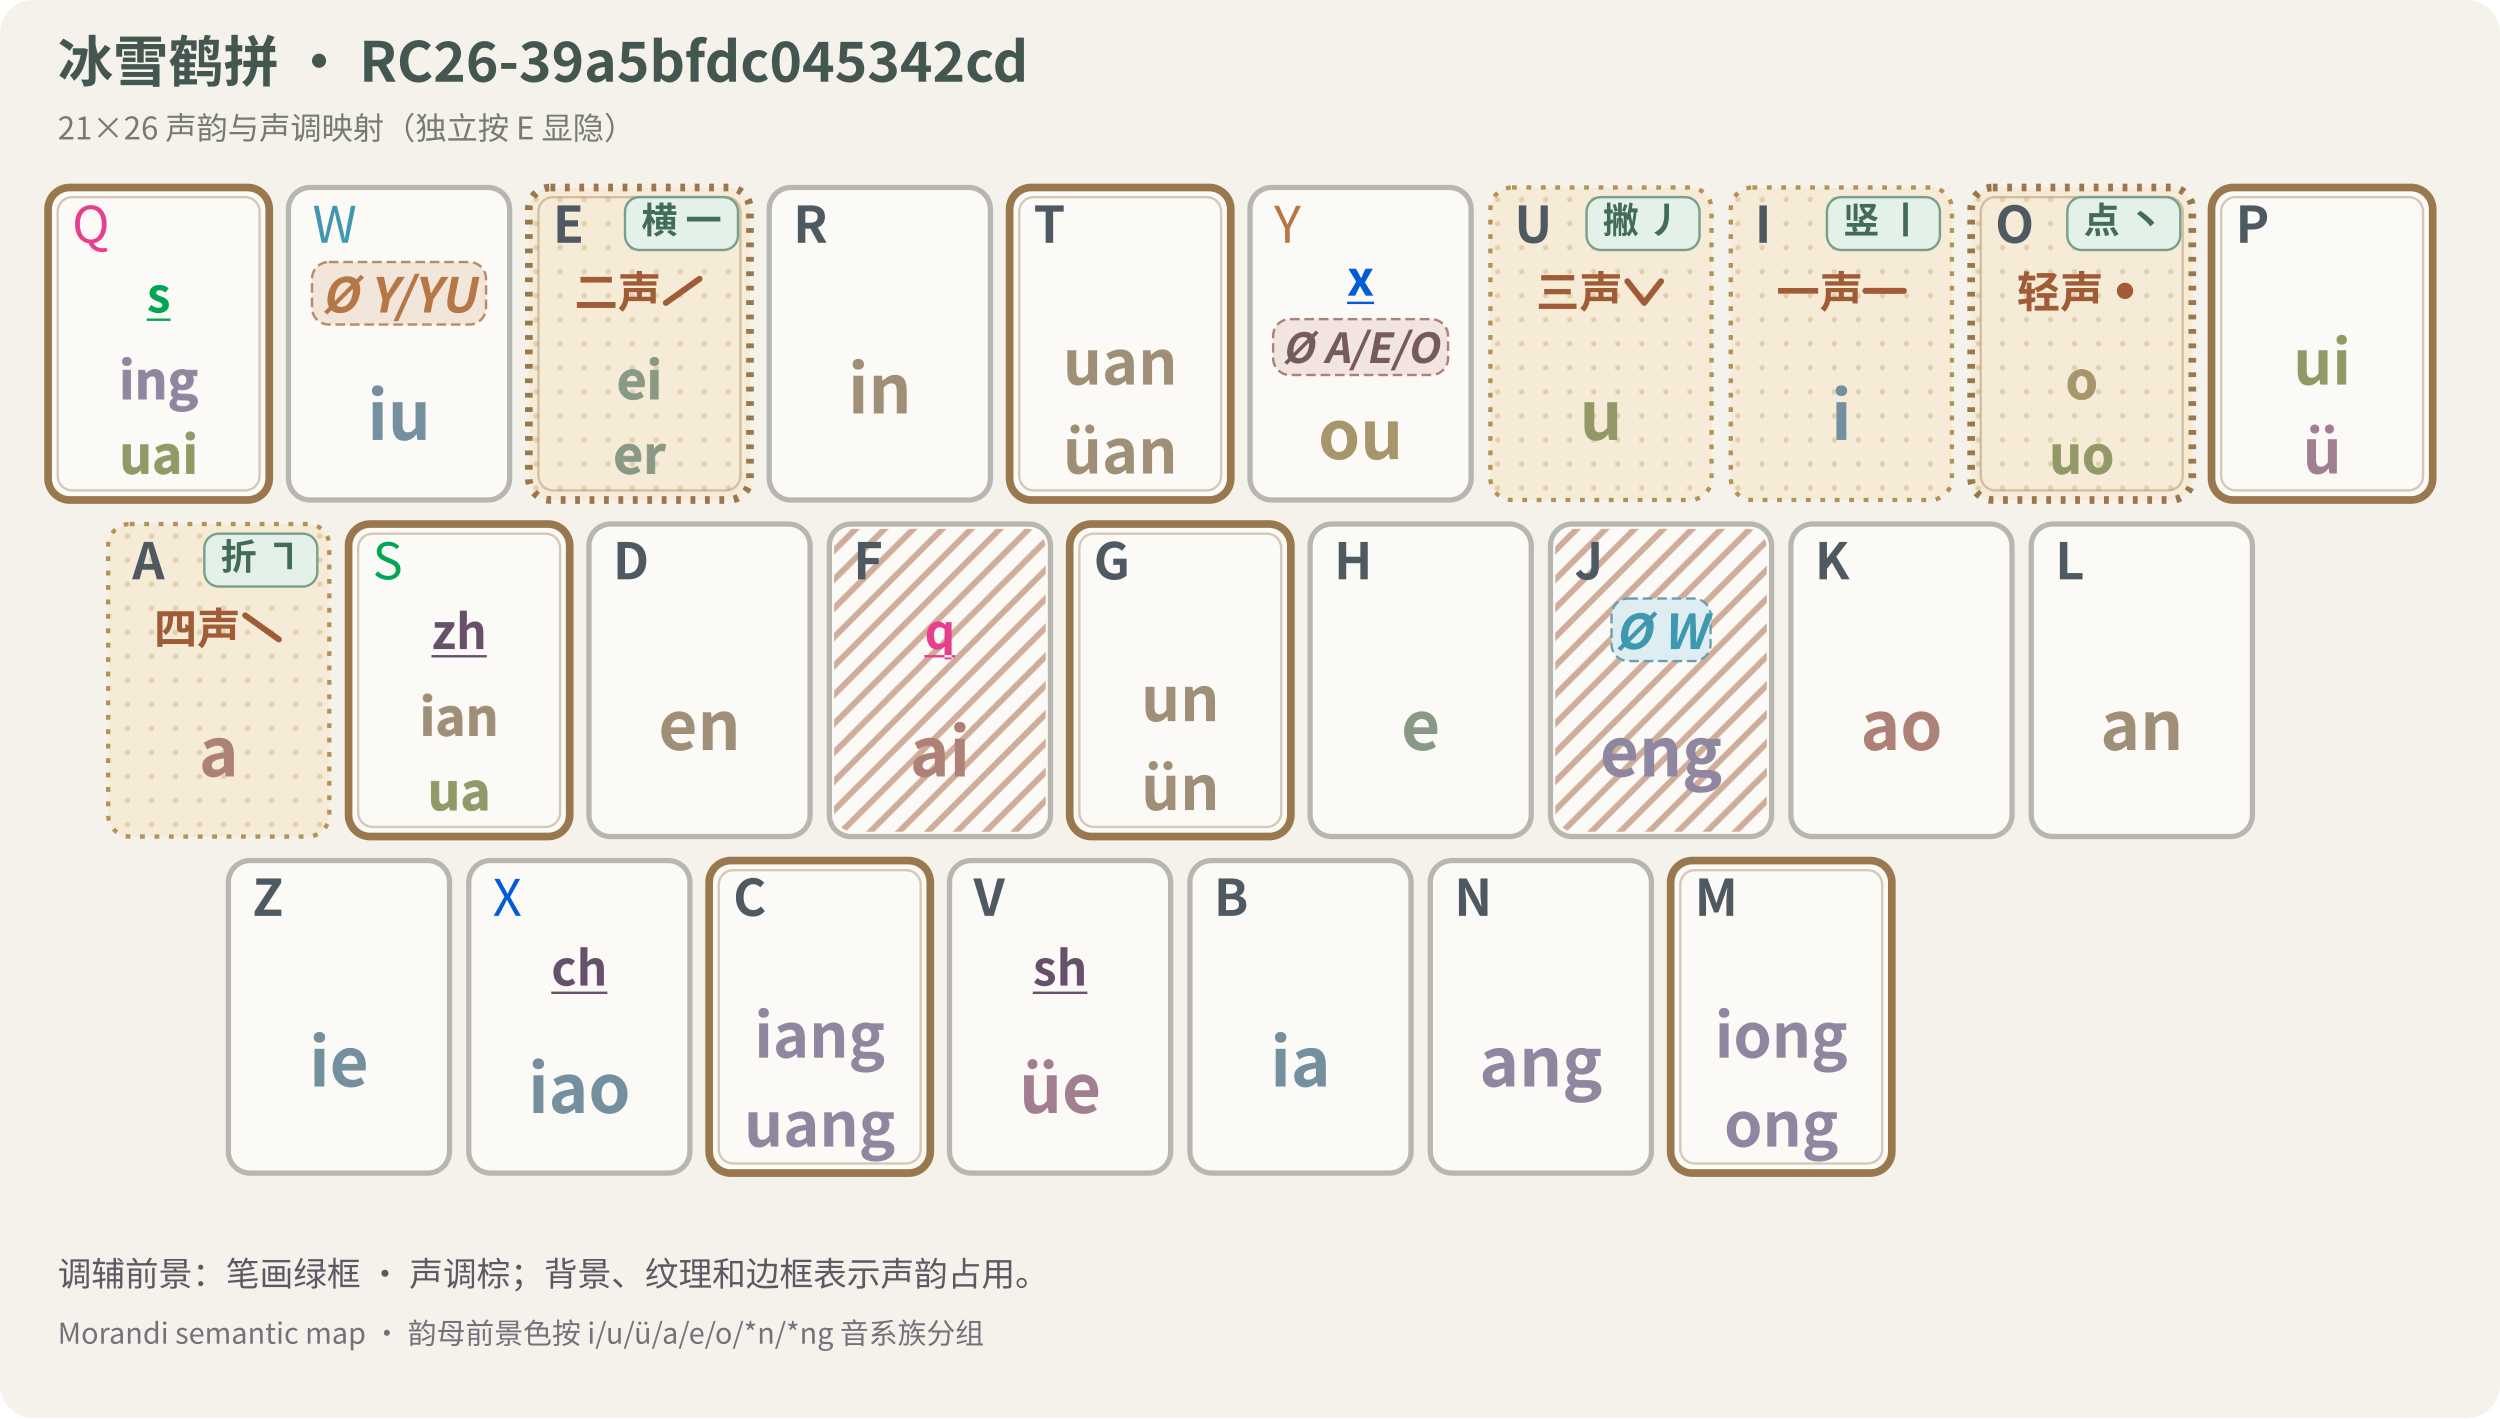
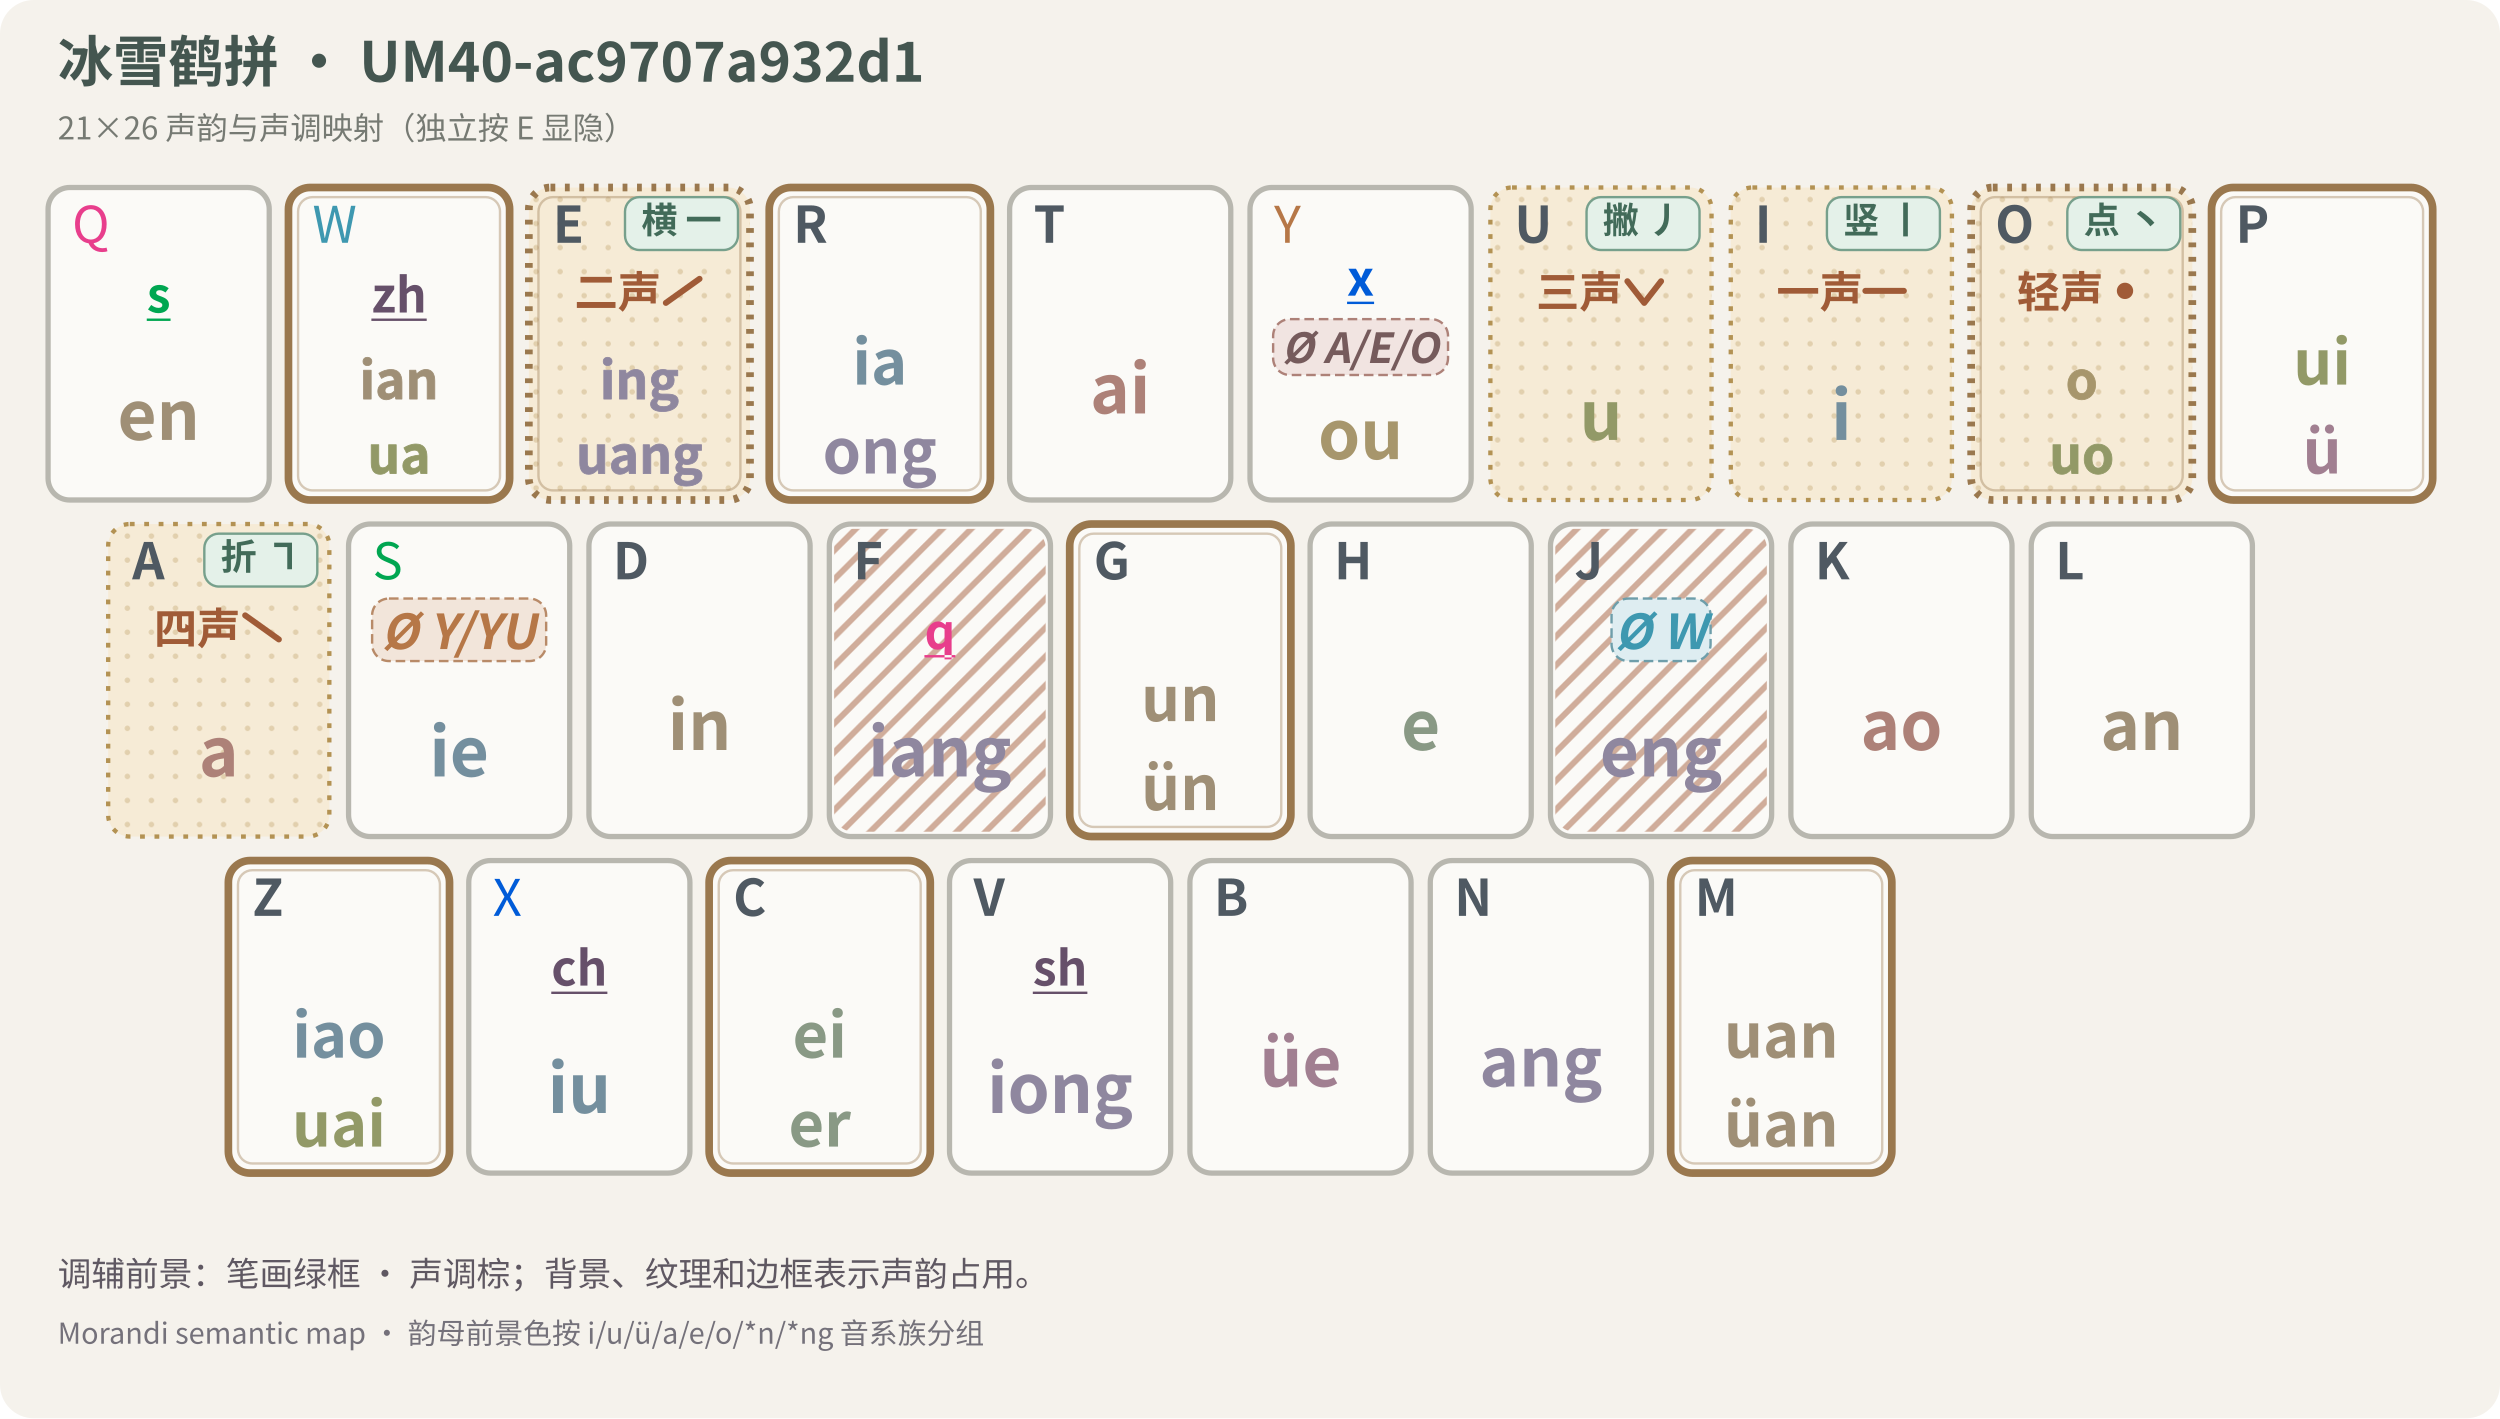
<svg xmlns="http://www.w3.org/2000/svg" class="keysvg nf4-keysvg" viewBox="0 0 1040 590" role="img" aria-labelledby="title desc">
  <defs>
    <pattern id="nf4-both" width="12" height="12" patternUnits="userSpaceOnUse">
      <rect width="12" height="12" fill="#fbfaf7" />
    </pattern>
    <pattern id="nf4-ionly" width="9" height="9" patternUnits="userSpaceOnUse">
      <rect width="9" height="9" fill="#e3eef4" />
      <path d="M2 0V9M7 0V9" stroke="#7399ad" stroke-opacity=".18" />
    </pattern>
    <pattern id="nf4-ronly" width="10" height="10" patternUnits="userSpaceOnUse">
      <rect width="10" height="10" fill="#f6ebd6" />
      <circle cx="3" cy="3" r="1.15" fill="#b39253" fill-opacity=".3" />
    </pattern>
    <pattern id="nf4-none" width="10" height="10" patternUnits="userSpaceOnUse">
      <rect width="10" height="10" fill="#eeece8" />
      <path d="M0 10L10 0" stroke="#aaa6a4" stroke-opacity=".14" />
    </pattern>
    <pattern id="nf4-multi" width="9" height="9" patternUnits="userSpaceOnUse">
      <rect width="9" height="9" fill="#f8efe2" />
      <path d="M-2 2L2-2M0 9L9 0M7 11L11 7" stroke="#9a784e" stroke-width="1.6" stroke-opacity=".27" />
    </pattern>
    <pattern id="nf4-anchor" width="12" height="12" patternUnits="userSpaceOnUse">
      <path d="M-3 3L3-3M0 12L12 0M9 15L15 9" stroke="#a05b37" stroke-width="2.5" stroke-opacity=".48" />
    </pattern>
  </defs>
  <rect width="1040" height="590" rx="14" fill="#f5f2ec" />
-   <text x="24" y="34" font-family="Microsoft YaHei UI, Noto Sans CJK SC, sans-serif" font-size="23" fill="#445650" text-anchor="start" font-weight="760">冰雪鹤拼 · RC26-39a5bfdc045342cd</text>
+   <text x="24" y="34" font-family="Microsoft YaHei UI, Noto Sans CJK SC, sans-serif" font-size="23" fill="#445650" text-anchor="start" font-weight="760">冰雪鹤拼 · UM40-ac9707a932d1</text>
  <text x="24" y="58" font-family="Microsoft YaHei UI, Noto Sans CJK SC, sans-serif" font-size="13" fill="#767a73" text-anchor="start" font-weight="500">21×26 声韵与声调映射（独立按 E 显隐）</text>
-   <g data-key="Q" data-role="sound" data-multi="true">
+   <g data-key="Q" data-role="sound">
    <clipPath id="snow_shenyun_tone-clip-0-0">
      <rect x="23" y="81" width="86" height="124" rx="7" />
    </clipPath>
-     <rect x="20" y="78" width="92" height="130" rx="9" fill="#fbfaf7" stroke="#9a784e" stroke-width="3.2" />
-     <rect x="24" y="82" width="84" height="122" rx="6" fill="none" stroke="#9a784e" stroke-opacity=".38" />
+     <rect x="20" y="78" width="92" height="130" rx="9" fill="#fbfaf7" stroke="#b8b7af" stroke-width="2.2" />
    <g clip-path="url(#snow_shenyun_tone-clip-0-0)">
      <text x="30" y="101" font-family="Microsoft YaHei UI, Noto Sans CJK SC, sans-serif" font-size="21" fill="#e83e8c" text-anchor="start" font-weight="500" data-key-label="true">Q</text>
      <text x="66" y="130" text-anchor="middle" font-family="Microsoft YaHei UI, Noto Sans CJK SC, sans-serif" font-size="20" font-weight="700" text-decoration="underline" fill="#00a651">s</text>
-       <text x="66" y="166" font-family="Microsoft YaHei UI, Noto Sans CJK SC, sans-serif" font-size="21.39" fill="#8f879f" text-anchor="middle" font-weight="800" data-final="ing" paint-order="stroke" stroke="#8f879f" stroke-width="0.35" stroke-linejoin="round">ing</text>
-       <text x="66" y="197" font-family="Microsoft YaHei UI, Noto Sans CJK SC, sans-serif" font-size="21.39" fill="#929967" text-anchor="middle" font-weight="800" data-final="uai" paint-order="stroke" stroke="#929967" stroke-width="0.35" stroke-linejoin="round">uai</text>
-     </g>
-   </g>
-   <g data-key="W" data-role="sound">
+       <text x="66" y="183" font-family="Microsoft YaHei UI, Noto Sans CJK SC, sans-serif" font-size="28" fill="#9f8f76" text-anchor="middle" font-weight="600" data-final="en">en</text>
+     </g>
+   </g>
+   <g data-key="W" data-role="sound" data-multi="true">
    <clipPath id="snow_shenyun_tone-clip-0-1">
      <rect x="123" y="81" width="86" height="124" rx="7" />
    </clipPath>
-     <rect x="120" y="78" width="92" height="130" rx="9" fill="#fbfaf7" stroke="#b8b7af" stroke-width="2.2" />
+     <rect x="120" y="78" width="92" height="130" rx="9" fill="#fbfaf7" stroke="#9a784e" stroke-width="3.2" />
+     <rect x="124" y="82" width="84" height="122" rx="6" fill="none" stroke="#9a784e" stroke-opacity=".38" />
    <g clip-path="url(#snow_shenyun_tone-clip-0-1)">
      <text x="130" y="101" font-family="Microsoft YaHei UI, Noto Sans CJK SC, sans-serif" font-size="21" fill="#3e98b0" text-anchor="start" font-weight="500" data-key-label="true">W</text>
-       <rect x="129.8" y="109" width="72.4" height="26" rx="7" fill="#f2e5da" stroke="#b88a68" stroke-dasharray="4 2" />
-       <text x="166" y="130" text-anchor="middle" font-family="Microsoft YaHei UI, Noto Sans CJK SC, sans-serif" font-size="20" font-weight="700" font-style="italic" fill="#b67747">Ø Y/YU</text>
-       <text x="166" y="183" font-family="Microsoft YaHei UI, Noto Sans CJK SC, sans-serif" font-size="28" fill="#748f9e" text-anchor="middle" font-weight="600" data-final="iu">iu</text>
+       <text x="166" y="130" text-anchor="middle" font-family="Microsoft YaHei UI, Noto Sans CJK SC, sans-serif" font-size="20" font-weight="700" text-decoration="underline" fill="#66506a">zh</text>
+       <text x="166" y="166" font-family="Microsoft YaHei UI, Noto Sans CJK SC, sans-serif" font-size="21.39" fill="#9f8f76" text-anchor="middle" font-weight="800" data-final="ian" paint-order="stroke" stroke="#9f8f76" stroke-width="0.35" stroke-linejoin="round">ian</text>
+       <text x="166" y="197" font-family="Microsoft YaHei UI, Noto Sans CJK SC, sans-serif" font-size="21.39" fill="#929967" text-anchor="middle" font-weight="800" data-final="ua" paint-order="stroke" stroke="#929967" stroke-width="0.35" stroke-linejoin="round">ua</text>
    </g>
  </g>
  <g data-key="E" data-role="rhyme-auxiliary" data-multi="true">
    <clipPath id="snow_shenyun_tone-clip-0-2">
      <rect x="223" y="81" width="86" height="124" rx="7" />
    </clipPath>
    <rect x="220" y="78" width="92" height="130" rx="9" fill="url(#nf4-ronly)" stroke="#9a784e" stroke-width="3.2" stroke-dasharray="2 4" />
    <rect x="224" y="82" width="84" height="122" rx="6" fill="none" stroke="#9a784e" stroke-opacity=".38" />
    <g clip-path="url(#snow_shenyun_tone-clip-0-2)">
      <text x="230" y="101" font-family="Microsoft YaHei UI, Noto Sans CJK SC, sans-serif" font-size="21" fill="#4f5962" text-anchor="start" font-weight="800" data-key-label="true">E</text>
      <g data-aux-badge="stroke">
        <rect x="260" y="82" width="47" height="22" rx="6" fill="#e4f1e9" stroke="#77a08c" />
        <text x="283.5" y="97" font-family="Microsoft YaHei UI, Noto Sans CJK SC, sans-serif" font-size="15" fill="#426b59" text-anchor="middle" font-weight="750" data-aux-kind="stroke">横 一</text>
      </g>
      <text x="257" y="128" font-family="LXGW WenKai GB, LXGW WenKai, Kaiti SC, STKaiti, KaiTi, AR PL KaitiM GB, serif" font-size="18" fill="#a05b37" text-anchor="middle" font-weight="800" data-aux-kind="tone">二声</text>
      <g transform="translate(284 121)" data-aux-mark="tone" data-tone-mark="ˊ" data-mark-x="284" data-mark-y="121" data-mark-size="18" fill="none" stroke="#a05b37" stroke-width="2.5" stroke-linecap="round" stroke-linejoin="round">
        <path d="M-7 5L7-5" />
      </g>
-       <text x="266" y="166" font-family="Microsoft YaHei UI, Noto Sans CJK SC, sans-serif" font-size="21.39" fill="#899985" text-anchor="middle" font-weight="800" data-final="ei" paint-order="stroke" stroke="#899985" stroke-width="0.35" stroke-linejoin="round">ei</text>
-       <text x="266" y="197" font-family="Microsoft YaHei UI, Noto Sans CJK SC, sans-serif" font-size="21.39" fill="#899985" text-anchor="middle" font-weight="800" data-final="er" paint-order="stroke" stroke="#899985" stroke-width="0.35" stroke-linejoin="round">er</text>
-     </g>
-   </g>
-   <g data-key="R" data-role="sound">
+       <text x="266" y="166" font-family="Microsoft YaHei UI, Noto Sans CJK SC, sans-serif" font-size="21.39" fill="#8f879f" text-anchor="middle" font-weight="800" data-final="ing" paint-order="stroke" stroke="#8f879f" stroke-width="0.35" stroke-linejoin="round">ing</text>
+       <text x="266" y="197" font-family="Microsoft YaHei UI, Noto Sans CJK SC, sans-serif" font-size="21.39" fill="#8f879f" text-anchor="middle" font-weight="800" data-final="uang" paint-order="stroke" stroke="#8f879f" stroke-width="0.35" stroke-linejoin="round">uang</text>
+     </g>
+   </g>
+   <g data-key="R" data-role="sound" data-multi="true">
    <clipPath id="snow_shenyun_tone-clip-0-3">
      <rect x="323" y="81" width="86" height="124" rx="7" />
    </clipPath>
-     <rect x="320" y="78" width="92" height="130" rx="9" fill="#fbfaf7" stroke="#b8b7af" stroke-width="2.2" />
+     <rect x="320" y="78" width="92" height="130" rx="9" fill="#fbfaf7" stroke="#9a784e" stroke-width="3.2" />
+     <rect x="324" y="82" width="84" height="122" rx="6" fill="none" stroke="#9a784e" stroke-opacity=".38" />
    <g clip-path="url(#snow_shenyun_tone-clip-0-3)">
      <text x="330" y="101" font-family="Microsoft YaHei UI, Noto Sans CJK SC, sans-serif" font-size="21" fill="#4f5962" text-anchor="start" font-weight="800" data-key-label="true">R</text>
-       <text x="366" y="172" font-family="Microsoft YaHei UI, Noto Sans CJK SC, sans-serif" font-size="28" fill="#9f8f76" text-anchor="middle" font-weight="600" data-final="in">in</text>
-     </g>
-   </g>
-   <g data-key="T" data-role="sound" data-multi="true">
+       <text x="366" y="160" font-family="Microsoft YaHei UI, Noto Sans CJK SC, sans-serif" font-size="25.53" fill="#748f9e" text-anchor="middle" font-weight="600" data-final="ia">ia</text>
+       <text x="366" y="197" font-family="Microsoft YaHei UI, Noto Sans CJK SC, sans-serif" font-size="25.53" fill="#8f879f" text-anchor="middle" font-weight="600" data-final="ong">ong</text>
+     </g>
+   </g>
+   <g data-key="T" data-role="sound">
    <clipPath id="snow_shenyun_tone-clip-0-4">
      <rect x="423" y="81" width="86" height="124" rx="7" />
    </clipPath>
-     <rect x="420" y="78" width="92" height="130" rx="9" fill="#fbfaf7" stroke="#9a784e" stroke-width="3.2" />
-     <rect x="424" y="82" width="84" height="122" rx="6" fill="none" stroke="#9a784e" stroke-opacity=".38" />
+     <rect x="420" y="78" width="92" height="130" rx="9" fill="#fbfaf7" stroke="#b8b7af" stroke-width="2.2" />
    <g clip-path="url(#snow_shenyun_tone-clip-0-4)">
      <text x="430" y="101" font-family="Microsoft YaHei UI, Noto Sans CJK SC, sans-serif" font-size="21" fill="#4f5962" text-anchor="start" font-weight="800" data-key-label="true">T</text>
-       <text x="466" y="160" font-family="Microsoft YaHei UI, Noto Sans CJK SC, sans-serif" font-size="25.53" fill="#9f8f76" text-anchor="middle" font-weight="600" data-final="uan">uan</text>
-       <text x="466" y="197" font-family="Microsoft YaHei UI, Noto Sans CJK SC, sans-serif" font-size="25.53" fill="#9f8f76" text-anchor="middle" font-weight="600" data-final="van">üan</text>
+       <text x="466" y="172" font-family="Microsoft YaHei UI, Noto Sans CJK SC, sans-serif" font-size="28" fill="#ad8178" text-anchor="middle" font-weight="600" data-final="ai">ai</text>
    </g>
  </g>
  <g data-key="Y" data-role="sound">
    <clipPath id="snow_shenyun_tone-clip-0-5">
      <rect x="523" y="81" width="86" height="124" rx="7" />
    </clipPath>
    <rect x="520" y="78" width="92" height="130" rx="9" fill="#fbfaf7" stroke="#b8b7af" stroke-width="2.2" />
    <g clip-path="url(#snow_shenyun_tone-clip-0-5)">
      <text x="530" y="101" font-family="Microsoft YaHei UI, Noto Sans CJK SC, sans-serif" font-size="21" fill="#b67747" text-anchor="start" font-weight="500" data-key-label="true">Y</text>
      <text x="566" y="123" text-anchor="middle" font-family="Microsoft YaHei UI, Noto Sans CJK SC, sans-serif" font-size="20" font-weight="700" text-decoration="underline" fill="#005bd8">x</text>
      <rect x="529.621" y="132.759" width="72.759" height="23.241" rx="7" fill="#f1e4e1" stroke="#ad8178" stroke-dasharray="4 2" />
      <text x="566" y="151" text-anchor="middle" font-family="Microsoft YaHei UI, Noto Sans CJK SC, sans-serif" font-size="17.241" font-weight="700" font-style="italic" fill="#765b5c">Ø A/E/O</text>
      <text x="566" y="191" font-family="Microsoft YaHei UI, Noto Sans CJK SC, sans-serif" font-size="28" fill="#a7966c" text-anchor="middle" font-weight="600" data-final="ou">ou</text>
    </g>
  </g>
  <g data-key="U" data-role="rhyme-auxiliary">
    <clipPath id="snow_shenyun_tone-clip-0-6">
      <rect x="623" y="81" width="86" height="124" rx="7" />
    </clipPath>
    <rect x="620" y="78" width="92" height="130" rx="9" fill="url(#nf4-ronly)" stroke="#b39253" stroke-width="1.8" stroke-dasharray="2 4" />
    <g clip-path="url(#snow_shenyun_tone-clip-0-6)">
      <text x="630" y="101" font-family="Microsoft YaHei UI, Noto Sans CJK SC, sans-serif" font-size="21" fill="#4f5962" text-anchor="start" font-weight="800" data-key-label="true">U</text>
      <g data-aux-badge="stroke">
        <rect x="660" y="82" width="47" height="22" rx="6" fill="#e4f1e9" stroke="#77a08c" />
        <text x="683.5" y="97" font-family="Microsoft YaHei UI, Noto Sans CJK SC, sans-serif" font-size="15" fill="#426b59" text-anchor="middle" font-weight="750" data-aux-kind="stroke">撇 丿</text>
      </g>
      <text x="657" y="128" font-family="LXGW WenKai GB, LXGW WenKai, Kaiti SC, STKaiti, KaiTi, AR PL KaitiM GB, serif" font-size="18" fill="#a05b37" text-anchor="middle" font-weight="800" data-aux-kind="tone">三声</text>
      <g transform="translate(684 121)" data-aux-mark="tone" data-tone-mark="ˇ" data-mark-x="684" data-mark-y="121" data-mark-size="18" fill="none" stroke="#a05b37" stroke-width="2.5" stroke-linecap="round" stroke-linejoin="round">
        <path d="M-7-4L0 5L7-4" />
      </g>
      <text x="666" y="183" font-family="Microsoft YaHei UI, Noto Sans CJK SC, sans-serif" font-size="28" fill="#929967" text-anchor="middle" font-weight="600" data-final="u">u</text>
    </g>
  </g>
  <g data-key="I" data-role="rhyme-auxiliary">
    <clipPath id="snow_shenyun_tone-clip-0-7">
      <rect x="723" y="81" width="86" height="124" rx="7" />
    </clipPath>
    <rect x="720" y="78" width="92" height="130" rx="9" fill="url(#nf4-ronly)" stroke="#b39253" stroke-width="1.8" stroke-dasharray="2 4" />
    <g clip-path="url(#snow_shenyun_tone-clip-0-7)">
      <text x="730" y="101" font-family="Microsoft YaHei UI, Noto Sans CJK SC, sans-serif" font-size="21" fill="#4f5962" text-anchor="start" font-weight="800" data-key-label="true">I</text>
      <g data-aux-badge="stroke">
        <rect x="760" y="82" width="47" height="22" rx="6" fill="#e4f1e9" stroke="#77a08c" />
        <text x="783.5" y="97" font-family="Microsoft YaHei UI, Noto Sans CJK SC, sans-serif" font-size="15" fill="#426b59" text-anchor="middle" font-weight="750" data-aux-kind="stroke">竖 丨</text>
      </g>
      <text x="757" y="128" font-family="LXGW WenKai GB, LXGW WenKai, Kaiti SC, STKaiti, KaiTi, AR PL KaitiM GB, serif" font-size="18" fill="#a05b37" text-anchor="middle" font-weight="800" data-aux-kind="tone">一声</text>
      <g transform="translate(784 121)" data-aux-mark="tone" data-tone-mark="ˉ" data-mark-x="784" data-mark-y="121" data-mark-size="18" fill="none" stroke="#a05b37" stroke-width="2.5" stroke-linecap="round" stroke-linejoin="round">
        <path d="M-8 0H8" />
      </g>
      <text x="766" y="183" font-family="Microsoft YaHei UI, Noto Sans CJK SC, sans-serif" font-size="28" fill="#748f9e" text-anchor="middle" font-weight="600" data-final="i">i</text>
    </g>
  </g>
  <g data-key="O" data-role="rhyme-auxiliary" data-multi="true">
    <clipPath id="snow_shenyun_tone-clip-0-8">
      <rect x="823" y="81" width="86" height="124" rx="7" />
    </clipPath>
    <rect x="820" y="78" width="92" height="130" rx="9" fill="url(#nf4-ronly)" stroke="#9a784e" stroke-width="3.2" stroke-dasharray="2 4" />
    <rect x="824" y="82" width="84" height="122" rx="6" fill="none" stroke="#9a784e" stroke-opacity=".38" />
    <g clip-path="url(#snow_shenyun_tone-clip-0-8)">
      <text x="830" y="101" font-family="Microsoft YaHei UI, Noto Sans CJK SC, sans-serif" font-size="21" fill="#4f5962" text-anchor="start" font-weight="800" data-key-label="true">O</text>
      <g data-aux-badge="stroke">
        <rect x="860" y="82" width="47" height="22" rx="6" fill="#e4f1e9" stroke="#77a08c" />
        <text x="883.5" y="97" font-family="Microsoft YaHei UI, Noto Sans CJK SC, sans-serif" font-size="15" fill="#426b59" text-anchor="middle" font-weight="750" data-aux-kind="stroke">点 丶</text>
      </g>
      <text x="857" y="128" font-family="LXGW WenKai GB, LXGW WenKai, Kaiti SC, STKaiti, KaiTi, AR PL KaitiM GB, serif" font-size="18" fill="#a05b37" text-anchor="middle" font-weight="800" data-aux-kind="tone">轻声</text>
      <g transform="translate(884 121)" data-aux-mark="tone" data-tone-mark="·" data-mark-x="884" data-mark-y="121" data-mark-size="18" fill="none" stroke="#a05b37" stroke-width="2.5" stroke-linecap="round" stroke-linejoin="round">
        <circle cx="0" cy="0" r="3.4" fill="#a05b37" stroke="none" />
      </g>
      <text x="866" y="166" font-family="Microsoft YaHei UI, Noto Sans CJK SC, sans-serif" font-size="21.39" fill="#a7966c" text-anchor="middle" font-weight="800" data-final="o" paint-order="stroke" stroke="#a7966c" stroke-width="0.35" stroke-linejoin="round">o</text>
      <text x="866" y="197" font-family="Microsoft YaHei UI, Noto Sans CJK SC, sans-serif" font-size="21.39" fill="#929967" text-anchor="middle" font-weight="800" data-final="uo" paint-order="stroke" stroke="#929967" stroke-width="0.35" stroke-linejoin="round">uo</text>
    </g>
  </g>
  <g data-key="P" data-role="sound" data-multi="true">
    <clipPath id="snow_shenyun_tone-clip-0-9">
      <rect x="923" y="81" width="86" height="124" rx="7" />
    </clipPath>
    <rect x="920" y="78" width="92" height="130" rx="9" fill="#fbfaf7" stroke="#9a784e" stroke-width="3.2" />
    <rect x="924" y="82" width="84" height="122" rx="6" fill="none" stroke="#9a784e" stroke-opacity=".38" />
    <g clip-path="url(#snow_shenyun_tone-clip-0-9)">
      <text x="930" y="101" font-family="Microsoft YaHei UI, Noto Sans CJK SC, sans-serif" font-size="21" fill="#4f5962" text-anchor="start" font-weight="800" data-key-label="true">P</text>
      <text x="966" y="160" font-family="Microsoft YaHei UI, Noto Sans CJK SC, sans-serif" font-size="25.53" fill="#929967" text-anchor="middle" font-weight="600" data-final="ui">ui</text>
      <text x="966" y="197" font-family="Microsoft YaHei UI, Noto Sans CJK SC, sans-serif" font-size="25.53" fill="#a17f91" text-anchor="middle" font-weight="600" data-final="v">ü</text>
    </g>
  </g>
  <g data-key="A" data-role="rhyme-auxiliary">
    <clipPath id="snow_shenyun_tone-clip-1-0">
      <rect x="48" y="221" width="86" height="124" rx="7" />
    </clipPath>
    <rect x="45" y="218" width="92" height="130" rx="9" fill="url(#nf4-ronly)" stroke="#b39253" stroke-width="1.8" stroke-dasharray="2 4" />
    <g clip-path="url(#snow_shenyun_tone-clip-1-0)">
      <text x="55" y="241" font-family="Microsoft YaHei UI, Noto Sans CJK SC, sans-serif" font-size="21" fill="#4f5962" text-anchor="start" font-weight="800" data-key-label="true">A</text>
      <g data-aux-badge="stroke">
        <rect x="85" y="222" width="47" height="22" rx="6" fill="#e4f1e9" stroke="#77a08c" />
        <text x="108.5" y="237" font-family="Microsoft YaHei UI, Noto Sans CJK SC, sans-serif" font-size="15" fill="#426b59" text-anchor="middle" font-weight="750" data-aux-kind="stroke">折 ㇕</text>
      </g>
      <text x="82" y="268" font-family="LXGW WenKai GB, LXGW WenKai, Kaiti SC, STKaiti, KaiTi, AR PL KaitiM GB, serif" font-size="18" fill="#a05b37" text-anchor="middle" font-weight="800" data-aux-kind="tone">四声</text>
      <g transform="translate(109 261)" data-aux-mark="tone" data-tone-mark="ˋ" data-mark-x="109" data-mark-y="261" data-mark-size="18" fill="none" stroke="#a05b37" stroke-width="2.5" stroke-linecap="round" stroke-linejoin="round">
        <path d="M-7-5L7 5" />
      </g>
      <text x="91" y="323" font-family="Microsoft YaHei UI, Noto Sans CJK SC, sans-serif" font-size="28" fill="#ad8178" text-anchor="middle" font-weight="600" data-final="a">a</text>
    </g>
  </g>
-   <g data-key="S" data-role="sound" data-multi="true">
+   <g data-key="S" data-role="sound">
    <clipPath id="snow_shenyun_tone-clip-1-1">
      <rect x="148" y="221" width="86" height="124" rx="7" />
    </clipPath>
-     <rect x="145" y="218" width="92" height="130" rx="9" fill="#fbfaf7" stroke="#9a784e" stroke-width="3.2" />
-     <rect x="149" y="222" width="84" height="122" rx="6" fill="none" stroke="#9a784e" stroke-opacity=".38" />
+     <rect x="145" y="218" width="92" height="130" rx="9" fill="#fbfaf7" stroke="#b8b7af" stroke-width="2.2" />
    <g clip-path="url(#snow_shenyun_tone-clip-1-1)">
      <text x="155" y="241" font-family="Microsoft YaHei UI, Noto Sans CJK SC, sans-serif" font-size="21" fill="#00a651" text-anchor="start" font-weight="500" data-key-label="true">S</text>
-       <text x="191" y="270" text-anchor="middle" font-family="Microsoft YaHei UI, Noto Sans CJK SC, sans-serif" font-size="20" font-weight="700" text-decoration="underline" fill="#66506a">zh</text>
-       <text x="191" y="306" font-family="Microsoft YaHei UI, Noto Sans CJK SC, sans-serif" font-size="21.39" fill="#9f8f76" text-anchor="middle" font-weight="800" data-final="ian" paint-order="stroke" stroke="#9f8f76" stroke-width="0.35" stroke-linejoin="round">ian</text>
-       <text x="191" y="337" font-family="Microsoft YaHei UI, Noto Sans CJK SC, sans-serif" font-size="21.39" fill="#929967" text-anchor="middle" font-weight="800" data-final="ua" paint-order="stroke" stroke="#929967" stroke-width="0.35" stroke-linejoin="round">ua</text>
+       <rect x="154.8" y="249" width="72.4" height="26" rx="7" fill="#f2e5da" stroke="#b88a68" stroke-dasharray="4 2" />
+       <text x="191" y="270" text-anchor="middle" font-family="Microsoft YaHei UI, Noto Sans CJK SC, sans-serif" font-size="20" font-weight="700" font-style="italic" fill="#b67747">Ø Y/YU</text>
+       <text x="191" y="323" font-family="Microsoft YaHei UI, Noto Sans CJK SC, sans-serif" font-size="28" fill="#748f9e" text-anchor="middle" font-weight="600" data-final="ie">ie</text>
    </g>
  </g>
  <g data-key="D" data-role="sound">
    <clipPath id="snow_shenyun_tone-clip-1-2">
      <rect x="248" y="221" width="86" height="124" rx="7" />
    </clipPath>
    <rect x="245" y="218" width="92" height="130" rx="9" fill="#fbfaf7" stroke="#b8b7af" stroke-width="2.2" />
    <g clip-path="url(#snow_shenyun_tone-clip-1-2)">
      <text x="255" y="241" font-family="Microsoft YaHei UI, Noto Sans CJK SC, sans-serif" font-size="21" fill="#4f5962" text-anchor="start" font-weight="800" data-key-label="true">D</text>
-       <text x="291" y="312" font-family="Microsoft YaHei UI, Noto Sans CJK SC, sans-serif" font-size="28" fill="#9f8f76" text-anchor="middle" font-weight="600" data-final="en">en</text>
+       <text x="291" y="312" font-family="Microsoft YaHei UI, Noto Sans CJK SC, sans-serif" font-size="28" fill="#9f8f76" text-anchor="middle" font-weight="600" data-final="in">in</text>
    </g>
  </g>
  <g data-key="F" data-role="sound">
    <clipPath id="snow_shenyun_tone-clip-1-3">
      <rect x="348" y="221" width="86" height="124" rx="7" />
    </clipPath>
    <rect x="345" y="218" width="92" height="130" rx="9" fill="#fbfaf7" stroke="#b8b7af" stroke-width="2.2" />
    <rect x="347" y="220" width="88" height="126" rx="8" fill="url(#nf4-anchor)" pointer-events="none" />
    <g clip-path="url(#snow_shenyun_tone-clip-1-3)">
      <text x="355" y="241" font-family="Microsoft YaHei UI, Noto Sans CJK SC, sans-serif" font-size="21" fill="#4f5962" text-anchor="start" font-weight="800" data-key-label="true">F</text>
      <text x="391" y="270" text-anchor="middle" font-family="Microsoft YaHei UI, Noto Sans CJK SC, sans-serif" font-size="20" font-weight="700" text-decoration="underline" fill="#e83e8c">q</text>
-       <text x="391" y="323" font-family="Microsoft YaHei UI, Noto Sans CJK SC, sans-serif" font-size="28" fill="#ad8178" text-anchor="middle" font-weight="600" data-final="ai">ai</text>
+       <text x="391" y="323" font-family="Microsoft YaHei UI, Noto Sans CJK SC, sans-serif" font-size="28" fill="#8f879f" text-anchor="middle" font-weight="600" data-final="iang">iang</text>
    </g>
  </g>
  <g data-key="G" data-role="sound" data-multi="true">
    <clipPath id="snow_shenyun_tone-clip-1-4">
      <rect x="448" y="221" width="86" height="124" rx="7" />
    </clipPath>
    <rect x="445" y="218" width="92" height="130" rx="9" fill="#fbfaf7" stroke="#9a784e" stroke-width="3.2" />
    <rect x="449" y="222" width="84" height="122" rx="6" fill="none" stroke="#9a784e" stroke-opacity=".38" />
    <g clip-path="url(#snow_shenyun_tone-clip-1-4)">
      <text x="455" y="241" font-family="Microsoft YaHei UI, Noto Sans CJK SC, sans-serif" font-size="21" fill="#4f5962" text-anchor="start" font-weight="800" data-key-label="true">G</text>
      <text x="491" y="300" font-family="Microsoft YaHei UI, Noto Sans CJK SC, sans-serif" font-size="25.53" fill="#9f8f76" text-anchor="middle" font-weight="600" data-final="un">un</text>
      <text x="491" y="337" font-family="Microsoft YaHei UI, Noto Sans CJK SC, sans-serif" font-size="25.53" fill="#9f8f76" text-anchor="middle" font-weight="600" data-final="vn">ün</text>
    </g>
  </g>
  <g data-key="H" data-role="sound">
    <clipPath id="snow_shenyun_tone-clip-1-5">
      <rect x="548" y="221" width="86" height="124" rx="7" />
    </clipPath>
    <rect x="545" y="218" width="92" height="130" rx="9" fill="#fbfaf7" stroke="#b8b7af" stroke-width="2.2" />
    <g clip-path="url(#snow_shenyun_tone-clip-1-5)">
      <text x="555" y="241" font-family="Microsoft YaHei UI, Noto Sans CJK SC, sans-serif" font-size="21" fill="#4f5962" text-anchor="start" font-weight="800" data-key-label="true">H</text>
      <text x="591" y="312" font-family="Microsoft YaHei UI, Noto Sans CJK SC, sans-serif" font-size="28" fill="#899985" text-anchor="middle" font-weight="600" data-final="e">e</text>
    </g>
  </g>
  <g data-key="J" data-role="sound">
    <clipPath id="snow_shenyun_tone-clip-1-6">
      <rect x="648" y="221" width="86" height="124" rx="7" />
    </clipPath>
    <rect x="645" y="218" width="92" height="130" rx="9" fill="#fbfaf7" stroke="#b8b7af" stroke-width="2.2" />
    <rect x="647" y="220" width="88" height="126" rx="8" fill="url(#nf4-anchor)" pointer-events="none" />
    <g clip-path="url(#snow_shenyun_tone-clip-1-6)">
      <text x="655" y="241" font-family="Microsoft YaHei UI, Noto Sans CJK SC, sans-serif" font-size="21" fill="#4f5962" text-anchor="start" font-weight="800" data-key-label="true">J</text>
      <rect x="670.4" y="249" width="41.2" height="26" rx="7" fill="#deedf1" stroke="#6e9eaa" stroke-dasharray="4 2" />
      <text x="691" y="270" text-anchor="middle" font-family="Microsoft YaHei UI, Noto Sans CJK SC, sans-serif" font-size="20" font-weight="700" font-style="italic" fill="#3e98b0">Ø W</text>
      <text x="691" y="323" font-family="Microsoft YaHei UI, Noto Sans CJK SC, sans-serif" font-size="28" fill="#8f879f" text-anchor="middle" font-weight="600" data-final="eng">eng</text>
    </g>
  </g>
  <g data-key="K" data-role="sound">
    <clipPath id="snow_shenyun_tone-clip-1-7">
      <rect x="748" y="221" width="86" height="124" rx="7" />
    </clipPath>
    <rect x="745" y="218" width="92" height="130" rx="9" fill="#fbfaf7" stroke="#b8b7af" stroke-width="2.2" />
    <g clip-path="url(#snow_shenyun_tone-clip-1-7)">
      <text x="755" y="241" font-family="Microsoft YaHei UI, Noto Sans CJK SC, sans-serif" font-size="21" fill="#4f5962" text-anchor="start" font-weight="800" data-key-label="true">K</text>
      <text x="791" y="312" font-family="Microsoft YaHei UI, Noto Sans CJK SC, sans-serif" font-size="28" fill="#ad8178" text-anchor="middle" font-weight="600" data-final="ao">ao</text>
    </g>
  </g>
  <g data-key="L" data-role="sound">
    <clipPath id="snow_shenyun_tone-clip-1-8">
      <rect x="848" y="221" width="86" height="124" rx="7" />
    </clipPath>
    <rect x="845" y="218" width="92" height="130" rx="9" fill="#fbfaf7" stroke="#b8b7af" stroke-width="2.2" />
    <g clip-path="url(#snow_shenyun_tone-clip-1-8)">
      <text x="855" y="241" font-family="Microsoft YaHei UI, Noto Sans CJK SC, sans-serif" font-size="21" fill="#4f5962" text-anchor="start" font-weight="800" data-key-label="true">L</text>
      <text x="891" y="312" font-family="Microsoft YaHei UI, Noto Sans CJK SC, sans-serif" font-size="28" fill="#9f8f76" text-anchor="middle" font-weight="600" data-final="an">an</text>
    </g>
  </g>
-   <g data-key="Z" data-role="sound">
+   <g data-key="Z" data-role="sound" data-multi="true">
    <clipPath id="snow_shenyun_tone-clip-2-0">
      <rect x="98" y="361" width="86" height="124" rx="7" />
    </clipPath>
-     <rect x="95" y="358" width="92" height="130" rx="9" fill="#fbfaf7" stroke="#b8b7af" stroke-width="2.2" />
+     <rect x="95" y="358" width="92" height="130" rx="9" fill="#fbfaf7" stroke="#9a784e" stroke-width="3.2" />
+     <rect x="99" y="362" width="84" height="122" rx="6" fill="none" stroke="#9a784e" stroke-opacity=".38" />
    <g clip-path="url(#snow_shenyun_tone-clip-2-0)">
      <text x="105" y="381" font-family="Microsoft YaHei UI, Noto Sans CJK SC, sans-serif" font-size="21" fill="#4f5962" text-anchor="start" font-weight="800" data-key-label="true">Z</text>
-       <text x="141" y="452" font-family="Microsoft YaHei UI, Noto Sans CJK SC, sans-serif" font-size="28" fill="#748f9e" text-anchor="middle" font-weight="600" data-final="ie">ie</text>
+       <text x="141" y="440" font-family="Microsoft YaHei UI, Noto Sans CJK SC, sans-serif" font-size="25.53" fill="#748f9e" text-anchor="middle" font-weight="600" data-final="iao">iao</text>
+       <text x="141" y="477" font-family="Microsoft YaHei UI, Noto Sans CJK SC, sans-serif" font-size="25.53" fill="#929967" text-anchor="middle" font-weight="600" data-final="uai">uai</text>
    </g>
  </g>
  <g data-key="X" data-role="sound">
    <clipPath id="snow_shenyun_tone-clip-2-1">
      <rect x="198" y="361" width="86" height="124" rx="7" />
    </clipPath>
    <rect x="195" y="358" width="92" height="130" rx="9" fill="#fbfaf7" stroke="#b8b7af" stroke-width="2.2" />
    <g clip-path="url(#snow_shenyun_tone-clip-2-1)">
      <text x="205" y="381" font-family="Microsoft YaHei UI, Noto Sans CJK SC, sans-serif" font-size="21" fill="#005bd8" text-anchor="start" font-weight="500" data-key-label="true">X</text>
      <text x="241" y="410" text-anchor="middle" font-family="Microsoft YaHei UI, Noto Sans CJK SC, sans-serif" font-size="20" font-weight="700" text-decoration="underline" fill="#66506a">ch</text>
-       <text x="241" y="463" font-family="Microsoft YaHei UI, Noto Sans CJK SC, sans-serif" font-size="28" fill="#748f9e" text-anchor="middle" font-weight="600" data-final="iao">iao</text>
+       <text x="241" y="463" font-family="Microsoft YaHei UI, Noto Sans CJK SC, sans-serif" font-size="28" fill="#748f9e" text-anchor="middle" font-weight="600" data-final="iu">iu</text>
    </g>
  </g>
  <g data-key="C" data-role="sound" data-multi="true">
    <clipPath id="snow_shenyun_tone-clip-2-2">
      <rect x="298" y="361" width="86" height="124" rx="7" />
    </clipPath>
    <rect x="295" y="358" width="92" height="130" rx="9" fill="#fbfaf7" stroke="#9a784e" stroke-width="3.2" />
    <rect x="299" y="362" width="84" height="122" rx="6" fill="none" stroke="#9a784e" stroke-opacity=".38" />
    <g clip-path="url(#snow_shenyun_tone-clip-2-2)">
      <text x="305" y="381" font-family="Microsoft YaHei UI, Noto Sans CJK SC, sans-serif" font-size="21" fill="#4f5962" text-anchor="start" font-weight="800" data-key-label="true">C</text>
-       <text x="341" y="440" font-family="Microsoft YaHei UI, Noto Sans CJK SC, sans-serif" font-size="25.53" fill="#8f879f" text-anchor="middle" font-weight="600" data-final="iang">iang</text>
-       <text x="341" y="477" font-family="Microsoft YaHei UI, Noto Sans CJK SC, sans-serif" font-size="25.53" fill="#8f879f" text-anchor="middle" font-weight="600" data-final="uang">uang</text>
+       <text x="341" y="440" font-family="Microsoft YaHei UI, Noto Sans CJK SC, sans-serif" font-size="25.53" fill="#899985" text-anchor="middle" font-weight="600" data-final="ei">ei</text>
+       <text x="341" y="477" font-family="Microsoft YaHei UI, Noto Sans CJK SC, sans-serif" font-size="25.53" fill="#899985" text-anchor="middle" font-weight="600" data-final="er">er</text>
    </g>
  </g>
  <g data-key="V" data-role="sound">
    <clipPath id="snow_shenyun_tone-clip-2-3">
      <rect x="398" y="361" width="86" height="124" rx="7" />
    </clipPath>
    <rect x="395" y="358" width="92" height="130" rx="9" fill="#fbfaf7" stroke="#b8b7af" stroke-width="2.2" />
    <g clip-path="url(#snow_shenyun_tone-clip-2-3)">
      <text x="405" y="381" font-family="Microsoft YaHei UI, Noto Sans CJK SC, sans-serif" font-size="21" fill="#4f5962" text-anchor="start" font-weight="800" data-key-label="true">V</text>
      <text x="441" y="410" text-anchor="middle" font-family="Microsoft YaHei UI, Noto Sans CJK SC, sans-serif" font-size="20" font-weight="700" text-decoration="underline" fill="#66506a">sh</text>
-       <text x="441" y="463" font-family="Microsoft YaHei UI, Noto Sans CJK SC, sans-serif" font-size="28" fill="#a17f91" text-anchor="middle" font-weight="600" data-final="ve">üe</text>
+       <text x="441" y="463" font-family="Microsoft YaHei UI, Noto Sans CJK SC, sans-serif" font-size="28" fill="#8f879f" text-anchor="middle" font-weight="600" data-final="iong">iong</text>
    </g>
  </g>
  <g data-key="B" data-role="sound">
    <clipPath id="snow_shenyun_tone-clip-2-4">
      <rect x="498" y="361" width="86" height="124" rx="7" />
    </clipPath>
    <rect x="495" y="358" width="92" height="130" rx="9" fill="#fbfaf7" stroke="#b8b7af" stroke-width="2.2" />
    <g clip-path="url(#snow_shenyun_tone-clip-2-4)">
      <text x="505" y="381" font-family="Microsoft YaHei UI, Noto Sans CJK SC, sans-serif" font-size="21" fill="#4f5962" text-anchor="start" font-weight="800" data-key-label="true">B</text>
-       <text x="541" y="452" font-family="Microsoft YaHei UI, Noto Sans CJK SC, sans-serif" font-size="28" fill="#748f9e" text-anchor="middle" font-weight="600" data-final="ia">ia</text>
+       <text x="541" y="452" font-family="Microsoft YaHei UI, Noto Sans CJK SC, sans-serif" font-size="28" fill="#a17f91" text-anchor="middle" font-weight="600" data-final="ve">üe</text>
    </g>
  </g>
  <g data-key="N" data-role="sound">
    <clipPath id="snow_shenyun_tone-clip-2-5">
      <rect x="598" y="361" width="86" height="124" rx="7" />
    </clipPath>
    <rect x="595" y="358" width="92" height="130" rx="9" fill="#fbfaf7" stroke="#b8b7af" stroke-width="2.2" />
    <g clip-path="url(#snow_shenyun_tone-clip-2-5)">
      <text x="605" y="381" font-family="Microsoft YaHei UI, Noto Sans CJK SC, sans-serif" font-size="21" fill="#4f5962" text-anchor="start" font-weight="800" data-key-label="true">N</text>
      <text x="641" y="452" font-family="Microsoft YaHei UI, Noto Sans CJK SC, sans-serif" font-size="28" fill="#8f879f" text-anchor="middle" font-weight="600" data-final="ang">ang</text>
    </g>
  </g>
  <g data-key="M" data-role="sound" data-multi="true">
    <clipPath id="snow_shenyun_tone-clip-2-6">
      <rect x="698" y="361" width="86" height="124" rx="7" />
    </clipPath>
    <rect x="695" y="358" width="92" height="130" rx="9" fill="#fbfaf7" stroke="#9a784e" stroke-width="3.2" />
    <rect x="699" y="362" width="84" height="122" rx="6" fill="none" stroke="#9a784e" stroke-opacity=".38" />
    <g clip-path="url(#snow_shenyun_tone-clip-2-6)">
      <text x="705" y="381" font-family="Microsoft YaHei UI, Noto Sans CJK SC, sans-serif" font-size="21" fill="#4f5962" text-anchor="start" font-weight="800" data-key-label="true">M</text>
-       <text x="741" y="440" font-family="Microsoft YaHei UI, Noto Sans CJK SC, sans-serif" font-size="25.53" fill="#8f879f" text-anchor="middle" font-weight="600" data-final="iong">iong</text>
-       <text x="741" y="477" font-family="Microsoft YaHei UI, Noto Sans CJK SC, sans-serif" font-size="25.53" fill="#8f879f" text-anchor="middle" font-weight="600" data-final="ong">ong</text>
+       <text x="741" y="440" font-family="Microsoft YaHei UI, Noto Sans CJK SC, sans-serif" font-size="25.53" fill="#9f8f76" text-anchor="middle" font-weight="600" data-final="uan">uan</text>
+       <text x="741" y="477" font-family="Microsoft YaHei UI, Noto Sans CJK SC, sans-serif" font-size="25.53" fill="#9f8f76" text-anchor="middle" font-weight="600" data-final="van">üan</text>
    </g>
  </g>
  <text x="24" y="535" font-family="Microsoft YaHei UI, Noto Sans CJK SC, sans-serif" font-size="14" fill="#5f5862" text-anchor="start" font-weight="500">调辅前景：笔画绿框 · 声调棕；背景、纹理和边框表示声韵占用。</text>
  <text x="24" y="559" font-family="Microsoft YaHei UI, Noto Sans CJK SC, sans-serif" font-size="12" fill="#74717a" text-anchor="start" font-weight="500">Morandi semantic map · 韵母前景色按 i/u/ü/a/e/o/*n/*ng 音系族分组</text>
</svg>
